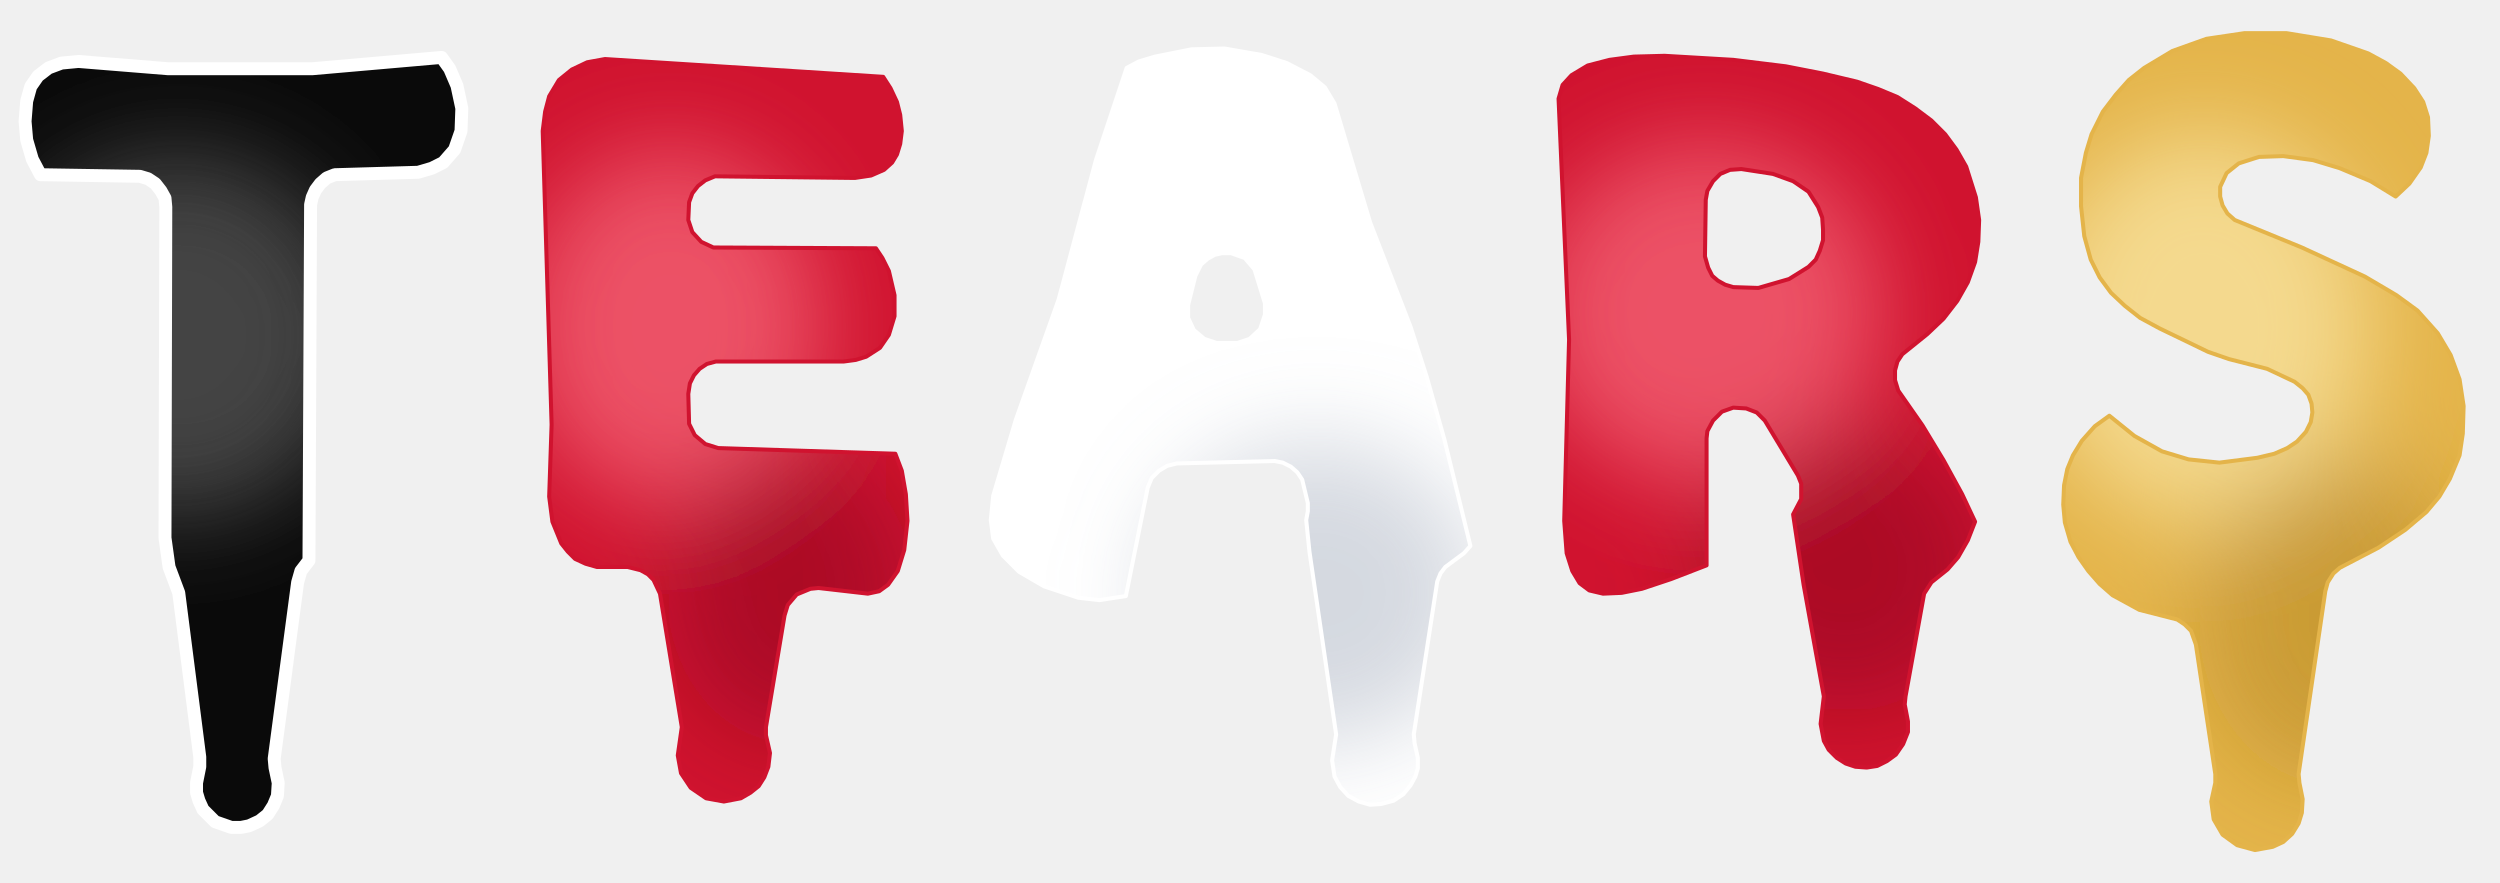
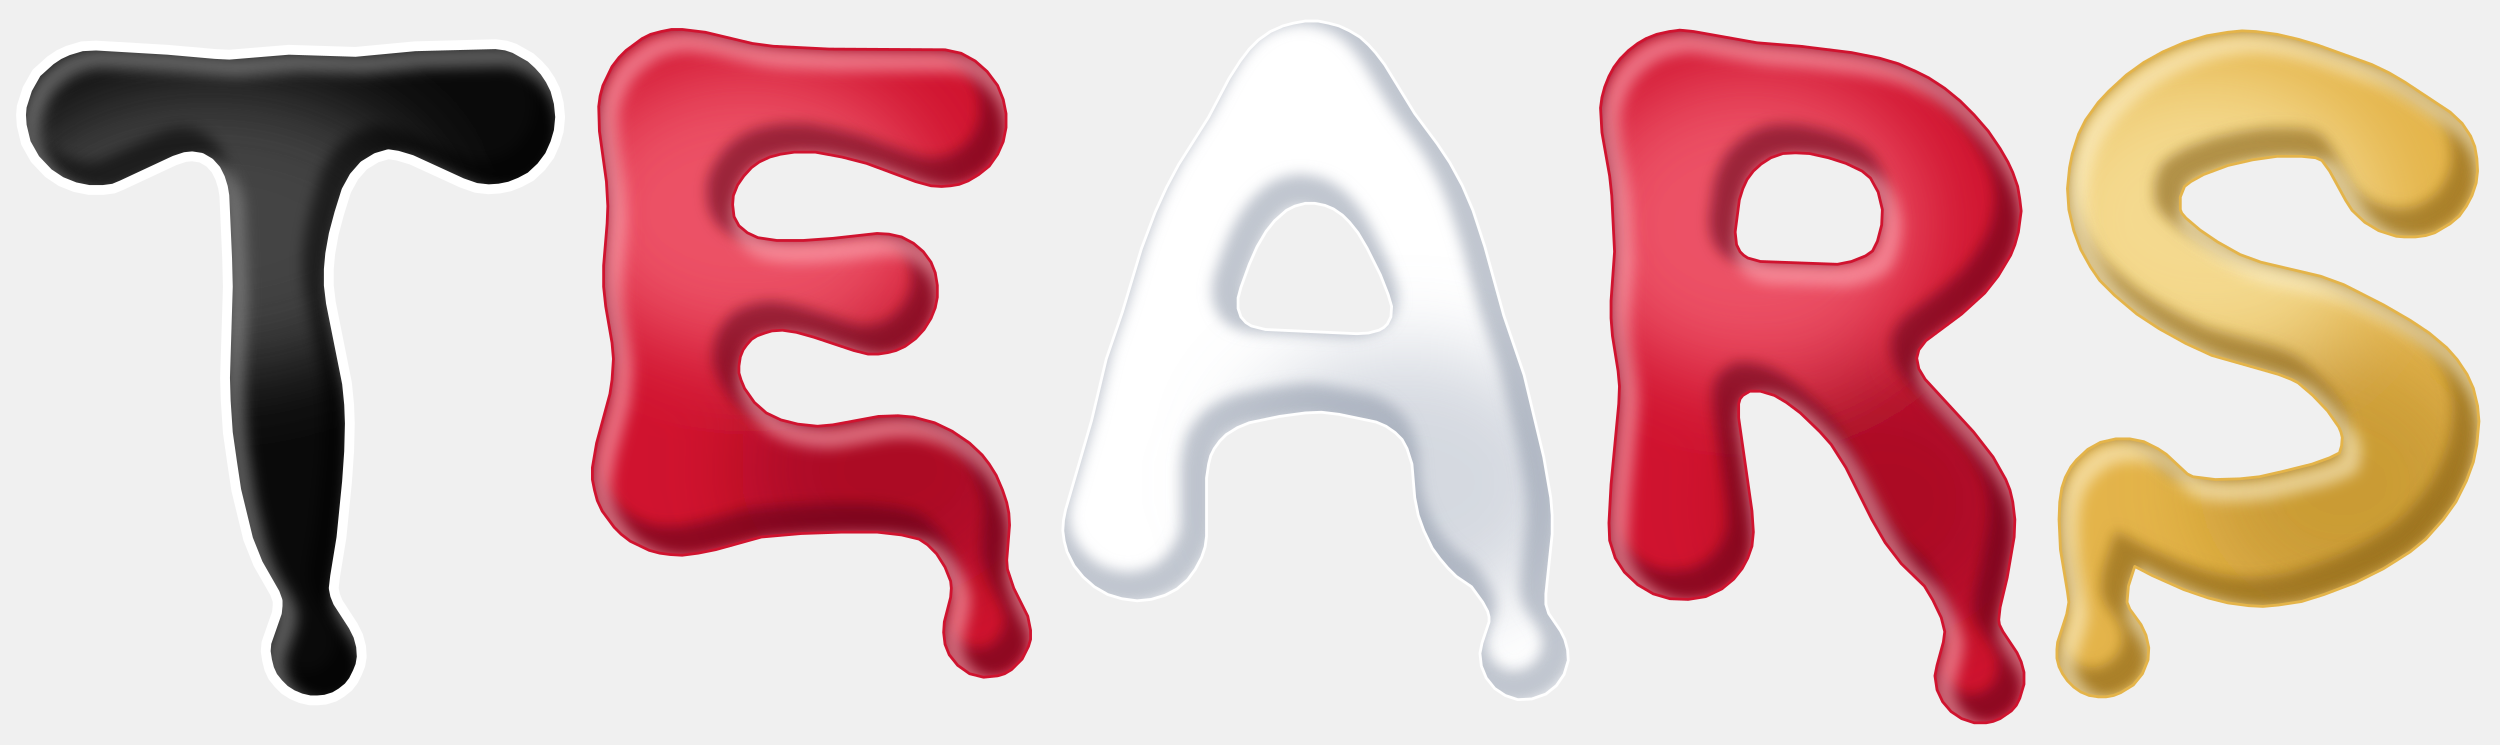
- <svg xmlns="http://www.w3.org/2000/svg" xmlns:xlink="http://www.w3.org/1999/xlink" viewBox="0 0 3091 1091" aria-hidden="true">
+ <svg xmlns="http://www.w3.org/2000/svg" xmlns:xlink="http://www.w3.org/1999/xlink" viewBox="0 0 3566 1062" aria-hidden="true">
  <style>.liq{animation:liq 11s ease-in-out infinite alternate}.liq2{animation:liq2 13s ease-in-out infinite alternate}.l0 .liq{animation-delay:-2s}.l1 .liq{animation-delay:-5s}.l2 .liq{animation-delay:-8s}.l3 .liq{animation-delay:-3.5s}.l4 .liq{animation-delay:-6.5s}.l0 .liq2{animation-delay:-4s}.l1 .liq2{animation-delay:-1s}.l2 .liq2{animation-delay:-7s}.l3 .liq2{animation-delay:-9s}.l4 .liq2{animation-delay:-2.5s}@keyframes liq{from{transform:translate(-70px,-45px) scale(1.04)}to{transform:translate(70px,40px) scale(.96)}}@keyframes liq2{from{transform:translate(55px,30px)}to{transform:translate(-60px,-35px)}}@media(prefers-reduced-motion:reduce){.liq,.liq2{animation:none}}</style>
  <defs>
    <filter id="tears-blur" x="-40%" y="-40%" width="180%" height="180%">
      <feGaussianBlur stdDeviation="60" />
    </filter>
-     <path id="p-t" d="M50,216 L40,197 L33,173 L31,150 L33,125 L38,107 L47,94 L60,84 L76,78 L97,76 L208,85 L386,85 L546,71 L556,85 L565,106 L571,134 L570,162 L562,185 L548,201 L534,208 L517,213 L414,216 L404,220 L396,227 L390,235 L386,244 L384,253 L382,693 L372,706 L368,720 L339,938 L340,949 L344,968 L343,984 L338,996 L331,1007 L321,1015 L308,1021 L298,1023 L286,1023 L266,1016 L251,1001 L246,990 L243,980 L243,968 L247,948 L247,936 L221,733 L209,701 L204,665 L205,256 L204,245 L199,236 L192,227 L183,221 L173,218 Z" />
+     <filter id="tears-soft" x="-20%" y="-20%" width="140%" height="140%">
+       <feGaussianBlur stdDeviation="9" />
+     </filter>
+     <path id="p-t" fill-rule="evenodd" d="M453,999 L464,998 L477,994 L487,988 L497,980 L504,971 L510,959 L514,949 L516,937 L515,922 L511,907 L504,893 L482,859 L478,849 L476,839 L478,822 L487,767 L495,687 L498,644 L499,604 L498,577 L495,547 L472,432 L469,407 L469,384 L471,362 L476,334 L484,304 L494,272 L505,252 L519,236 L537,225 L554,220 L567,222 L587,228 L659,261 L679,268 L697,270 L712,269 L727,266 L742,260 L757,252 L772,238 L784,222 L792,204 L797,187 L799,167 L797,147 L792,128 L785,114 L777,102 L768,92 L757,82 L734,69 L722,65 L707,63 L592,66 L507,74 L412,71 L327,78 L307,77 L239,71 L137,65 L117,66 L97,72 L84,78 L72,86 L52,104 L39,127 L31,152 L30,164 L31,179 L37,204 L50,227 L69,247 L87,259 L107,267 L127,271 L147,271 L162,269 L174,264 L249,229 L264,224 L274,223 L287,225 L299,232 L308,242 L314,254 L318,267 L320,279 L324,369 L325,409 L321,539 L322,572 L325,617 L331,659 L337,699 L354,769 L368,804 L392,846 L396,857 L396,864 L395,874 L380,917 L379,929 L381,942 L384,954 L389,965 L397,975 L406,984 L417,991 L429,996 L442,999 Z" />
    <clipPath id="c-t">
-       <use xlink:href="#p-t" />
+       <use xlink:href="#p-t" clip-rule="evenodd" />
    </clipPath>
-     <path id="p-e" d="M816,734 L808,717 L801,710 L792,705 L776,701 L738,701 L724,697 L711,691 L702,682 L694,672 L683,645 L679,614 L682,525 L671,162 L674,138 L679,119 L691,99 L707,86 L726,77 L748,73 L1092,95 L1101,109 L1109,126 L1113,142 L1115,162 L1113,178 L1109,191 L1103,201 L1093,210 L1077,217 L1057,220 L884,218 L872,223 L863,230 L856,239 L852,250 L851,272 L856,287 L867,299 L882,306 L1083,307 L1091,319 L1099,335 L1106,365 L1106,391 L1099,414 L1088,430 L1071,441 L1058,445 L1043,447 L885,447 L874,450 L865,456 L858,464 L853,474 L851,487 L852,524 L859,538 L872,549 L888,554 L1107,561 L1115,582 L1120,611 L1122,644 L1118,680 L1110,706 L1098,723 L1087,731 L1073,734 L1012,727 L1002,728 L985,735 L974,748 L970,761 L947,899 L947,909 L952,931 L950,948 L945,961 L938,972 L928,980 L916,987 L895,991 L873,987 L854,974 L842,956 L838,934 L843,899 Z" />
+     <path id="p-e" fill-rule="evenodd" d="M1423,964 L1433,961 L1443,955 L1458,940 L1467,922 L1470,912 L1470,899 L1466,879 L1446,839 L1437,812 L1436,799 L1440,749 L1439,732 L1436,717 L1430,699 L1421,678 L1411,662 L1401,649 L1383,632 L1358,615 L1333,603 L1303,595 L1281,593 L1253,594 L1188,606 L1166,608 L1138,605 L1114,599 L1093,589 L1076,574 L1062,554 L1057,542 L1054,532 L1054,522 L1056,509 L1060,499 L1065,492 L1072,484 L1080,479 L1091,475 L1101,472 L1116,471 L1136,474 L1161,481 L1218,500 L1238,505 L1253,505 L1266,503 L1278,500 L1291,494 L1306,483 L1318,470 L1328,454 L1334,439 L1337,424 L1337,407 L1334,389 L1328,374 L1317,359 L1303,347 L1286,338 L1268,334 L1251,333 L1188,340 L1146,343 L1108,343 L1081,339 L1066,332 L1054,322 L1047,309 L1045,292 L1046,279 L1052,264 L1061,251 L1072,239 L1083,231 L1098,224 L1113,220 L1133,217 L1163,217 L1201,224 L1236,233 L1306,259 L1328,265 L1343,266 L1356,265 L1368,263 L1381,258 L1396,249 L1411,237 L1423,220 L1431,202 L1435,182 L1435,162 L1431,142 L1423,122 L1408,102 L1391,87 L1371,76 L1348,71 L1183,70 L1103,66 L1073,62 L1006,46 L973,42 L958,42 L943,45 L928,49 L916,55 L893,72 L883,82 L873,95 L860,122 L856,137 L854,152 L855,187 L865,259 L867,294 L866,319 L861,379 L861,409 L864,437 L873,489 L875,512 L873,542 L870,562 L851,632 L845,667 L845,684 L848,699 L852,714 L859,729 L876,752 L886,762 L899,772 L926,785 L941,789 L956,791 L973,792 L996,789 L1021,784 L1086,766 L1143,761 L1201,759 L1251,759 L1286,763 L1311,769 L1323,777 L1336,790 L1348,809 L1356,829 L1357,839 L1356,852 L1347,887 L1346,902 L1348,919 L1354,934 L1366,949 L1383,961 L1403,966 Z" />
    <clipPath id="c-e">
-       <use xlink:href="#p-e" />
+       <use xlink:href="#p-e" clip-rule="evenodd" />
    </clipPath>
-     <path id="p-a" d="M1392,737 L1359,742 L1333,739 L1291,725 L1260,707 L1240,687 L1228,666 L1225,643 L1228,613 L1256,519 L1309,370 L1355,198 L1393,84 L1408,76 L1428,70 L1473,61 L1514,60 L1560,68 L1591,78 L1620,93 L1638,108 L1650,128 L1694,275 L1744,404 L1764,466 L1786,544 L1818,675 L1810,684 L1787,701 L1781,709 L1777,719 L1748,908 L1749,919 L1753,937 L1753,950 L1750,960 L1744,971 L1735,982 L1723,990 L1708,994 L1694,995 L1680,991 L1667,984 L1657,973 L1650,960 L1647,940 L1652,908 L1619,682 L1615,643 L1617,632 L1617,622 L1610,593 L1604,584 L1596,577 L1586,572 L1576,570 L1455,573 L1443,576 L1433,582 L1424,591 L1419,603 ZM1469,377 L1469,393 L1476,408 L1489,419 L1504,424 L1530,424 L1545,419 L1558,407 L1564,389 L1564,375 L1551,333 L1539,319 L1522,313 L1511,313 L1502,315 L1493,320 L1485,327 L1478,341 Z" />
+     <path id="p-a" fill-rule="evenodd" d="M2185,997 L2205,990 L2220,978 L2231,962 L2237,942 L2236,927 L2232,912 L2226,900 L2209,875 L2205,862 L2205,847 L2214,762 L2214,735 L2212,710 L2202,652 L2174,535 L2145,450 L2118,352 L2101,300 L2086,265 L2068,232 L2050,205 L2018,162 L1975,92 L1962,75 L1952,64 L1940,53 L1925,44 L1910,37 L1895,33 L1880,30 L1862,30 L1845,33 L1830,37 L1812,45 L1795,57 L1782,70 L1769,87 L1753,112 L1724,167 L1681,235 L1664,267 L1648,302 L1628,355 L1601,445 L1578,512 L1557,600 L1520,727 L1517,742 L1516,757 L1518,772 L1522,787 L1532,807 L1545,823 L1561,837 L1580,848 L1600,854 L1622,857 L1642,855 L1662,849 L1679,840 L1694,827 L1705,812 L1714,795 L1719,780 L1721,765 L1721,682 L1724,662 L1727,650 L1732,640 L1740,629 L1749,620 L1765,610 L1782,603 L1825,594 L1862,589 L1885,588 L1910,591 L1963,602 L1977,608 L1990,617 L2000,627 L2007,640 L2014,662 L2018,710 L2023,735 L2031,757 L2043,782 L2054,797 L2065,810 L2077,822 L2099,837 L2115,859 L2122,872 L2124,880 L2124,887 L2114,917 L2111,932 L2113,950 L2120,967 L2132,982 L2147,992 L2165,998 ZM1952,475 L1935,476 L1805,470 L1785,465 L1777,460 L1770,452 L1766,440 L1766,425 L1770,410 L1782,377 L1793,352 L1806,330 L1818,315 L1835,300 L1847,294 L1862,290 L1875,290 L1890,293 L1902,298 L1915,307 L1925,317 L1937,332 L1950,354 L1969,392 L1980,420 L1985,437 L1984,452 L1979,462 L1974,467 L1967,471 Z" />
    <clipPath id="c-a">
-       <use xlink:href="#p-a" />
+       <use xlink:href="#p-a" clip-rule="evenodd" />
    </clipPath>
-     <path id="p-r" d="M2110,699 L2066,716 L2030,728 L2005,733 L1982,734 L1965,730 L1953,721 L1944,706 L1937,684 L1934,644 L1940,420 L1927,122 L1932,105 L1943,93 L1963,81 L1990,74 L2020,70 L2058,69 L2143,74 L2208,82 L2254,91 L2296,101 L2322,110 L2346,120 L2368,134 L2388,149 L2405,166 L2419,185 L2431,206 L2443,244 L2447,272 L2446,299 L2442,324 L2433,349 L2420,372 L2403,394 L2383,413 L2352,438 L2346,447 L2343,458 L2343,470 L2347,483 L2377,526 L2403,569 L2426,611 L2442,645 L2433,668 L2421,689 L2408,704 L2388,720 L2379,734 L2356,861 L2355,871 L2359,892 L2359,905 L2353,920 L2344,933 L2333,941 L2321,947 L2308,949 L2294,948 L2282,944 L2271,937 L2261,927 L2255,916 L2251,895 L2255,861 L2230,723 L2217,636 L2227,617 L2227,598 L2223,588 L2182,520 L2172,510 L2159,505 L2143,504 L2129,509 L2118,520 L2111,533 L2110,542 ZM2153,209 L2139,210 L2127,215 L2118,224 L2111,236 L2109,247 L2108,317 L2112,331 L2117,341 L2124,347 L2133,352 L2143,355 L2174,356 L2212,345 L2236,330 L2245,321 L2250,310 L2254,297 L2254,284 L2253,269 L2248,256 L2236,237 L2217,224 L2192,215 Z" />
+     <path id="p-r" fill-rule="evenodd" d="M2833,1031 L2843,1029 L2853,1025 L2869,1014 L2876,1006 L2881,996 L2887,976 L2887,959 L2883,944 L2877,931 L2857,901 L2852,891 L2851,884 L2853,866 L2863,824 L2873,766 L2874,741 L2871,716 L2867,699 L2861,684 L2843,652 L2815,616 L2746,541 L2737,526 L2734,511 L2737,499 L2747,486 L2798,448 L2831,418 L2850,394 L2868,364 L2874,349 L2879,331 L2883,301 L2881,284 L2878,266 L2871,246 L2864,231 L2853,212 L2836,187 L2816,164 L2796,144 L2774,126 L2751,111 L2733,102 L2708,91 L2681,83 L2641,75 L2568,66 L2506,61 L2416,45 L2396,43 L2381,45 L2363,49 L2348,55 L2336,62 L2323,72 L2311,84 L2302,96 L2295,109 L2289,124 L2285,139 L2283,154 L2285,189 L2296,251 L2299,279 L2303,359 L2298,429 L2298,454 L2300,479 L2308,529 L2310,551 L2309,576 L2298,691 L2295,746 L2296,771 L2304,796 L2317,816 L2336,834 L2358,847 L2382,854 L2408,855 L2433,851 L2456,840 L2473,826 L2485,811 L2493,796 L2499,779 L2501,759 L2499,729 L2480,596 L2480,576 L2482,569 L2486,564 L2496,558 L2511,558 L2531,564 L2548,574 L2568,589 L2596,616 L2612,634 L2633,667 L2670,741 L2689,774 L2712,804 L2745,836 L2757,856 L2769,881 L2774,901 L2772,916 L2763,949 L2760,964 L2763,984 L2771,1001 L2783,1015 L2798,1025 L2816,1031 ZM2621,377 L2511,373 L2493,368 L2487,364 L2482,359 L2477,349 L2475,331 L2481,285 L2486,269 L2492,256 L2501,244 L2512,234 L2526,225 L2543,219 L2561,218 L2581,219 L2608,225 L2633,233 L2656,244 L2668,254 L2679,274 L2685,299 L2684,321 L2678,344 L2671,358 L2661,365 L2641,373 Z" />
    <clipPath id="c-r">
-       <use xlink:href="#p-r" />
+       <use xlink:href="#p-r" clip-rule="evenodd" />
    </clipPath>
-     <path id="p-s" d="M2608,514 L2639,539 L2673,558 L2706,568 L2744,572 L2791,566 L2812,561 L2828,554 L2840,546 L2851,534 L2857,522 L2859,510 L2858,499 L2854,488 L2847,480 L2837,472 L2803,456 L2756,444 L2730,435 L2670,406 L2646,393 L2627,378 L2610,362 L2596,343 L2585,321 L2577,292 L2573,255 L2573,220 L2579,189 L2586,166 L2600,138 L2616,117 L2632,99 L2651,84 L2686,63 L2728,48 L2775,41 L2827,41 L2882,50 L2928,66 L2950,78 L2968,91 L2985,109 L2996,126 L3002,145 L3003,168 L3000,189 L2993,207 L2979,227 L2962,243 L2931,224 L2893,208 L2860,198 L2823,193 L2793,194 L2768,202 L2753,214 L2745,231 L2745,243 L2748,254 L2754,264 L2763,272 L2846,306 L2924,342 L2963,365 L2989,384 L3014,412 L3030,439 L3041,469 L3046,502 L3045,536 L3041,563 L3029,592 L3016,614 L3000,633 L2974,655 L2941,677 L2893,702 L2885,709 L2878,720 L2875,731 L2842,957 L2843,968 L2847,988 L2846,1005 L2842,1018 L2834,1031 L2823,1041 L2810,1047 L2788,1051 L2766,1045 L2748,1032 L2737,1013 L2734,991 L2739,968 L2739,957 L2715,797 L2709,780 L2701,772 L2692,766 L2645,754 L2612,736 L2596,722 L2582,706 L2570,689 L2560,670 L2553,646 L2551,624 L2552,600 L2556,580 L2563,563 L2574,545 L2590,527 Z" />
+     <path id="p-s" fill-rule="evenodd" d="M3004,994 L3015,992 L3025,988 L3043,977 L3056,961 L3064,941 L3065,924 L3061,906 L3054,891 L3038,869 L3034,859 L3036,836 L3045,808 L3070,821 L3115,841 L3150,853 L3178,860 L3208,864 L3228,865 L3250,863 L3283,858 L3315,848 L3360,831 L3400,811 L3438,787 L3460,769 L3485,741 L3503,716 L3518,686 L3528,659 L3533,634 L3536,601 L3534,579 L3528,554 L3519,534 L3505,513 L3490,496 L3465,475 L3438,457 L3400,435 L3343,406 L3310,394 L3225,374 L3195,363 L3163,345 L3138,328 L3118,311 L3112,304 L3110,299 L3110,281 L3116,266 L3125,259 L3143,249 L3178,236 L3213,228 L3248,223 L3283,223 L3303,225 L3312,229 L3323,244 L3346,286 L3355,300 L3373,317 L3393,329 L3418,337 L3430,338 L3445,338 L3460,336 L3473,332 L3495,319 L3508,308 L3518,294 L3526,279 L3532,261 L3534,244 L3533,226 L3530,209 L3524,194 L3512,176 L3495,160 L3430,117 L3408,104 L3383,92 L3305,64 L3278,56 L3248,49 L3218,45 L3198,44 L3178,46 L3148,51 L3115,61 L3085,74 L3058,89 L3033,107 L3008,130 L2993,146 L2975,171 L2965,191 L2956,219 L2952,239 L2949,269 L2951,299 L2958,329 L2968,356 L2982,381 L2995,400 L3016,421 L3048,448 L3080,469 L3118,490 L3155,507 L3250,534 L3268,541 L3278,546 L3299,564 L3320,586 L3336,609 L3339,616 L3341,624 L3340,636 L3337,646 L3323,653 L3298,662 L3258,672 L3223,680 L3195,683 L3160,684 L3128,680 L3120,676 L3090,648 L3078,640 L3058,630 L3038,626 L3018,626 L2996,631 L2978,641 L2962,656 L2954,666 L2946,681 L2941,696 L2938,716 L2937,741 L2939,784 L2949,844 L2951,859 L2948,876 L2935,916 L2934,926 L2934,939 L2937,951 L2942,961 L2949,971 L2958,980 L2968,987 L2980,992 L2993,994 Z" />
    <clipPath id="c-s">
-       <use xlink:href="#p-s" />
+       <use xlink:href="#p-s" clip-rule="evenodd" />
    </clipPath>
  </defs>
  <g class="tl l0">
    <g clip-path="url(#c-t)">
-       <rect x="-49" y="-9" width="700" height="1113" fill="#0a0a0a" />
+       <rect x="-50" y="-18" width="929" height="1097" fill="#0a0a0a" />
      <g filter="url(#tears-blur)">
-         <ellipse class="liq" cx="220" cy="414" rx="227" ry="229" fill="#6a6a6a" opacity="0.6" />
-         <ellipse class="liq2" cx="398" cy="757" rx="184" ry="191" fill="#000000" opacity="0.0" />
+         <ellipse class="liq" cx="299" cy="325" rx="323" ry="206" fill="#6a6a6a" opacity="0.6" />
+         <ellipse class="liq2" cx="553" cy="700" rx="261" ry="187" fill="#000000" opacity="0.0" />
      </g>
+       <use xlink:href="#p-t" fill="none" stroke="#000000" stroke-width="46" opacity=".55" filter="url(#tears-soft)" transform="translate(-14 -18)" />
+       <use xlink:href="#p-t" fill="none" stroke="#9a9a9a" stroke-width="30" opacity="0.55" filter="url(#tears-soft)" transform="translate(13 17)" />
    </g>
-     <use xlink:href="#p-t" fill="none" stroke="#ffffff" stroke-width="16" stroke-linejoin="round" />
+     <use xlink:href="#p-t" fill="none" stroke="#ffffff" stroke-width="14" stroke-linejoin="round" />
  </g>
  <g class="tl l1">
    <g clip-path="url(#c-e)">
-       <rect x="591" y="-8" width="611" height="1079" fill="#d0132f" />
+       <rect x="765" y="-38" width="785" height="1085" fill="#d0132f" />
      <g filter="url(#tears-blur)">
-         <ellipse class="liq" cx="829" cy="403" rx="189" ry="220" fill="#ff7a8a" opacity="0.6" />
-         <ellipse class="liq2" cx="978" cy="734" rx="153" ry="184" fill="#7d0a1c" opacity="0.42" />
+         <ellipse class="liq" cx="1064" cy="300" rx="263" ry="203" fill="#ff7a8a" opacity="0.6" />
+         <ellipse class="liq2" cx="1270" cy="670" rx="213" ry="185" fill="#7d0a1c" opacity="0.42" />
      </g>
+       <use xlink:href="#p-e" fill="none" stroke="#5a0614" stroke-width="46" opacity=".55" filter="url(#tears-soft)" transform="translate(-14 -18)" />
+       <use xlink:href="#p-e" fill="none" stroke="#ffb3bd" stroke-width="30" opacity="0.55" filter="url(#tears-soft)" transform="translate(13 17)" />
    </g>
-     <use xlink:href="#p-e" fill="none" stroke="#d0132f" stroke-width="5" stroke-linejoin="round" />
+     <use xlink:href="#p-e" fill="none" stroke="#d0132f" stroke-width="4" stroke-linejoin="round" />
  </g>
  <g class="tl l2">
    <g clip-path="url(#c-a)">
-       <rect x="1145" y="-21" width="753" height="1096" fill="#ffffff" />
+       <rect x="1436" y="-50" width="881" height="1128" fill="#ffffff" />
      <g filter="url(#tears-blur)">
-         <ellipse class="liq" cx="1432" cy="396" rx="249" ry="225" fill="#ffffff" opacity="0.0" />
-         <ellipse class="liq2" cx="1628" cy="733" rx="202" ry="187" fill="#9aa4b4" opacity="0.42" />
+         <ellipse class="liq" cx="1768" cy="301" rx="303" ry="213" fill="#ffffff" opacity="0.0" />
+         <ellipse class="liq2" cx="2006" cy="688" rx="245" ry="194" fill="#9aa4b4" opacity="0.42" />
      </g>
+       <use xlink:href="#p-a" fill="none" stroke="#8d97a8" stroke-width="46" opacity=".55" filter="url(#tears-soft)" transform="translate(-14 -18)" />
+       <use xlink:href="#p-a" fill="none" stroke="#ffffff" stroke-width="30" opacity="0.0" filter="url(#tears-soft)" transform="translate(13 17)" />
    </g>
-     <use xlink:href="#p-a" fill="none" stroke="#ffffff" stroke-width="5" stroke-linejoin="round" />
+     <use xlink:href="#p-a" fill="none" stroke="#ffffff" stroke-width="4" stroke-linejoin="round" />
  </g>
  <g class="tl l3">
    <g clip-path="url(#c-r)">
-       <rect x="1847" y="-11" width="680" height="1040" fill="#d0132f" />
+       <rect x="2203" y="-37" width="765" height="1148" fill="#d0132f" />
      <g filter="url(#tears-blur)">
-         <ellipse class="liq" cx="2109" cy="386" rx="218" ry="211" fill="#ff7a8a" opacity="0.6" />
-         <ellipse class="liq2" cx="2281" cy="703" rx="177" ry="176" fill="#7d0a1c" opacity="0.42" />
+         <ellipse class="liq" cx="2495" cy="320" rx="254" ry="217" fill="#ff7a8a" opacity="0.6" />
+         <ellipse class="liq2" cx="2694" cy="715" rx="206" ry="198" fill="#7d0a1c" opacity="0.42" />
      </g>
+       <use xlink:href="#p-r" fill="none" stroke="#5a0614" stroke-width="46" opacity=".55" filter="url(#tears-soft)" transform="translate(-14 -18)" />
+       <use xlink:href="#p-r" fill="none" stroke="#ffb3bd" stroke-width="30" opacity="0.55" filter="url(#tears-soft)" transform="translate(13 17)" />
    </g>
-     <use xlink:href="#p-r" fill="none" stroke="#d0132f" stroke-width="5" stroke-linejoin="round" />
+     <use xlink:href="#p-r" fill="none" stroke="#d0132f" stroke-width="4" stroke-linejoin="round" />
  </g>
  <g class="tl l4">
    <g clip-path="url(#c-s)">
-       <rect x="2471" y="-40" width="656" height="1171" fill="#e4b44a" />
+       <rect x="2854" y="-36" width="762" height="1110" fill="#e4b44a" />
      <g filter="url(#tears-blur)">
-         <ellipse class="liq" cx="2724" cy="404" rx="208" ry="243" fill="#fff2bb" opacity="0.6" />
-         <ellipse class="liq2" cx="2888" cy="768" rx="169" ry="202" fill="#a87c1e" opacity="0.42" />
+         <ellipse class="liq" cx="3144" cy="310" rx="253" ry="209" fill="#fff2bb" opacity="0.6" />
+         <ellipse class="liq2" cx="3343" cy="690" rx="205" ry="190" fill="#a87c1e" opacity="0.42" />
      </g>
+       <use xlink:href="#p-s" fill="none" stroke="#7a5510" stroke-width="46" opacity=".55" filter="url(#tears-soft)" transform="translate(-14 -18)" />
+       <use xlink:href="#p-s" fill="none" stroke="#fff6d6" stroke-width="30" opacity="0.55" filter="url(#tears-soft)" transform="translate(13 17)" />
    </g>
-     <use xlink:href="#p-s" fill="none" stroke="#e4b44a" stroke-width="5" stroke-linejoin="round" />
+     <use xlink:href="#p-s" fill="none" stroke="#e4b44a" stroke-width="4" stroke-linejoin="round" />
  </g>
</svg>
